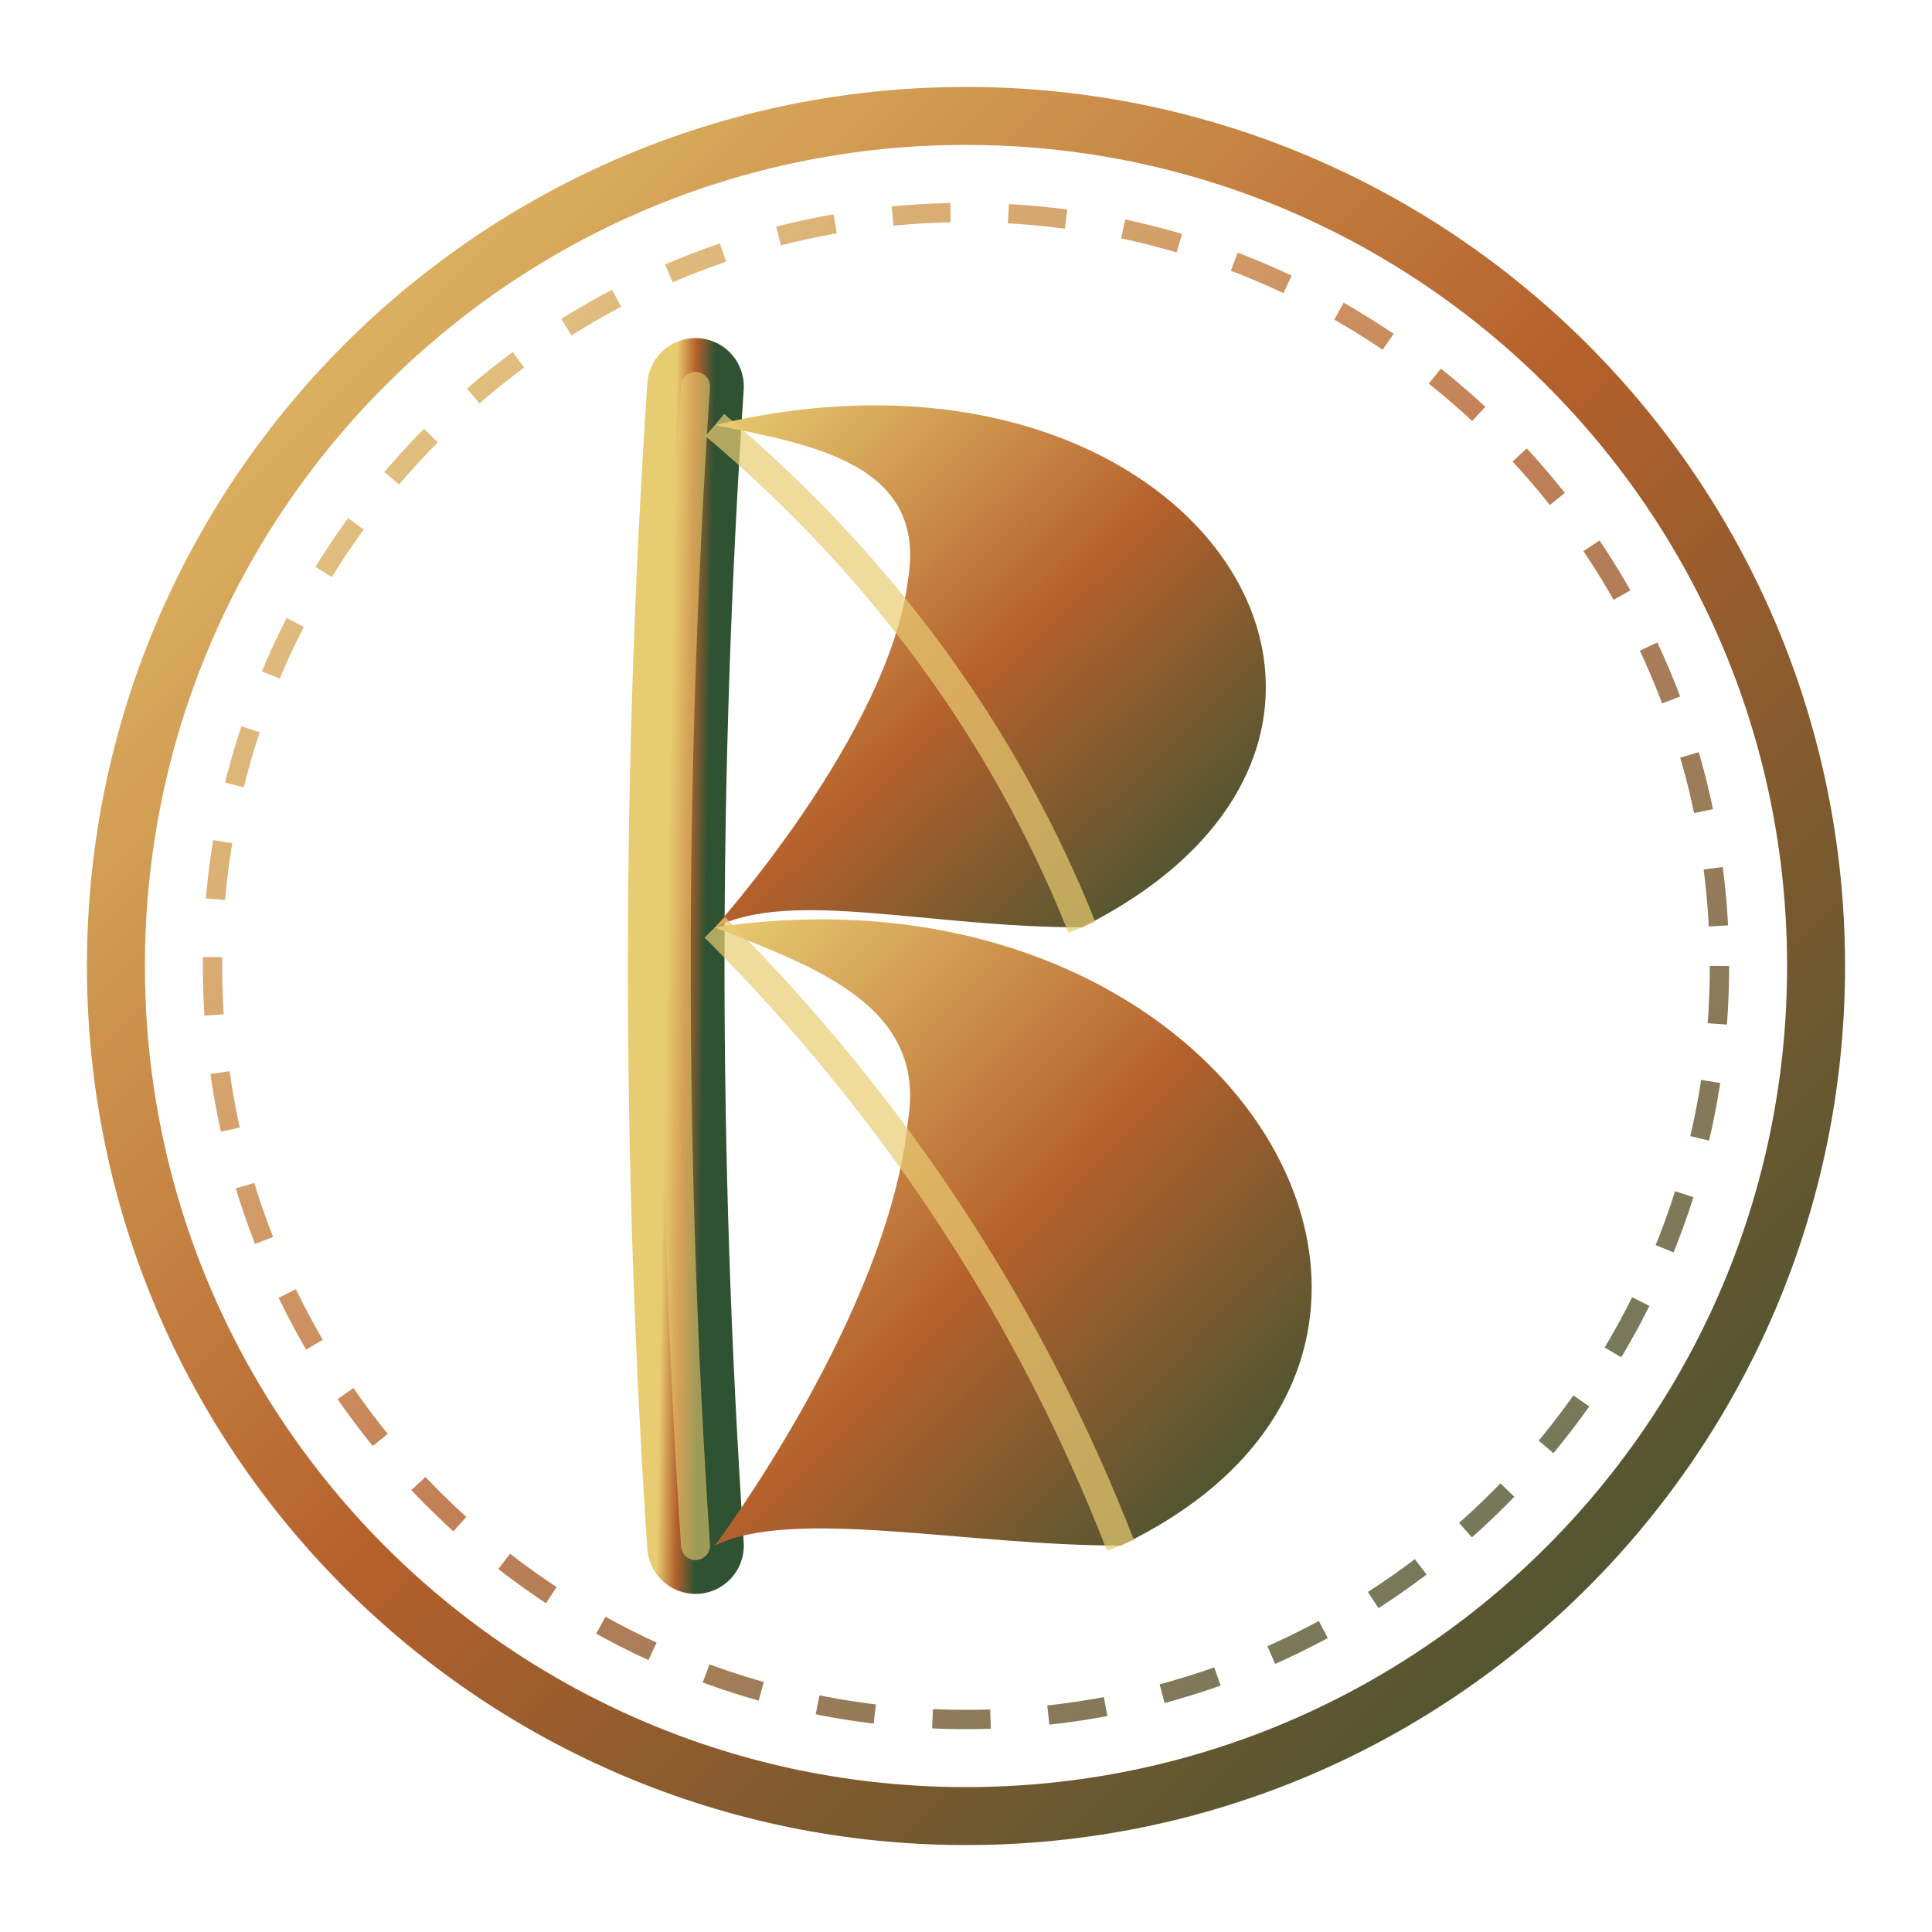
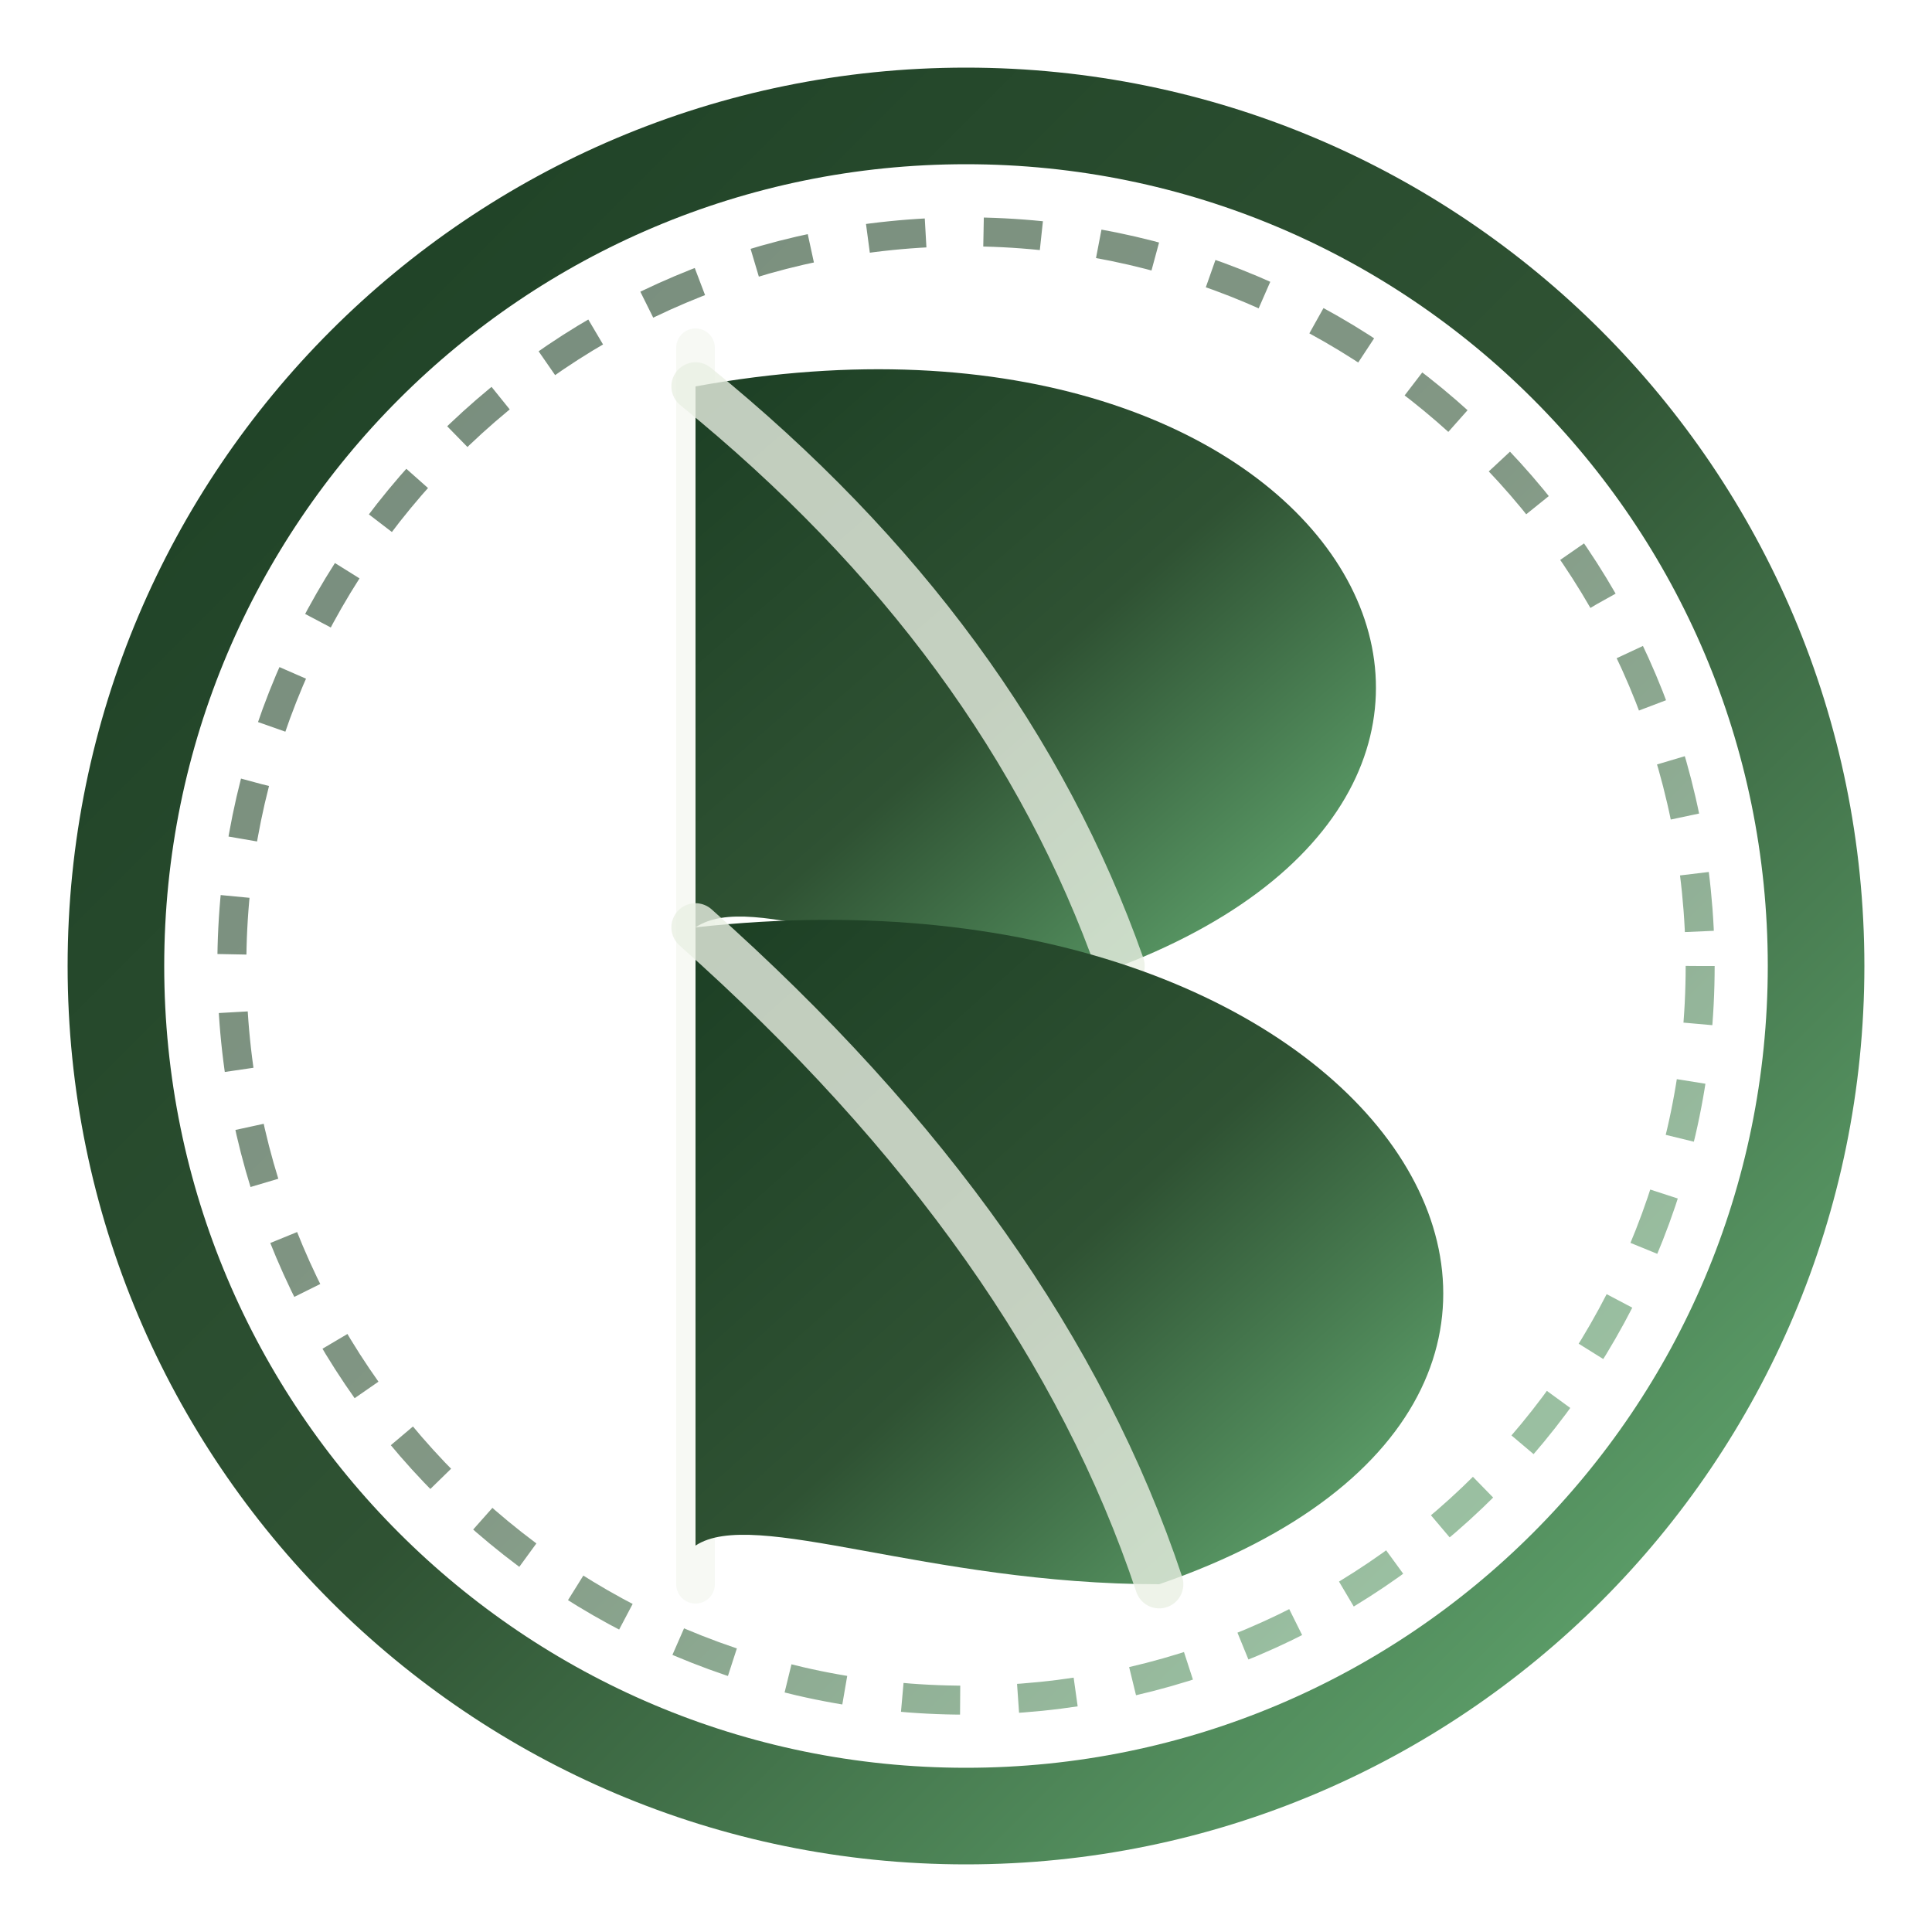
<svg xmlns="http://www.w3.org/2000/svg" viewBox="0 0 100 100" width="100" height="100">
  <defs>
    <linearGradient id="farmGrad" x1="0%" y1="0%" x2="100%" y2="100%">
-       <stop offset="0%" stop-color="#E8CC72" />
-       <stop offset="50%" stop-color="#B5602C" />
-       <stop offset="100%" stop-color="#2F5233" />
+       <stop offset="0%" stop-color="#1C3F24" />
+       <stop offset="50%" stop-color="#2F5233" />
+       <stop offset="100%" stop-color="#68B277" />
    </linearGradient>
  </defs>
-   <circle cx="50" cy="50" r="44" fill="none" stroke="url(#farmGrad)" stroke-width="3" />
-   <circle cx="50" cy="50" r="39" fill="none" stroke="url(#farmGrad)" stroke-width="1" stroke-dasharray="3 3" opacity="0.8" />
+   <circle cx="50" cy="50" r="44" fill="none" stroke="url(#farmGrad)" stroke-width="5" />
+   <circle cx="50" cy="50" r="38" fill="none" stroke="url(#farmGrad)" stroke-width="1.5" stroke-dasharray="3 3" opacity="0.6" />
  <g transform="translate(4, 0)">
-     <path d="M 32 20 Q 30 50 32 80" fill="none" stroke="url(#farmGrad)" stroke-width="5" stroke-linecap="round" />
-     <path d="M 32 20 Q 30 50 32 80" fill="none" stroke="#E8CC72" stroke-width="1.5" stroke-linecap="round" opacity="0.6" />
-     <path d="M 33 22 C 58 16 72 38 52 48 C 44 48 37 46 33 48 C 33 48 42 38 43 30 C 44 24 38 23 33 22 Z" fill="url(#farmGrad)" />
-     <path d="M 33 22 Q 46 33 52 48" fill="none" stroke="#E8CC72" stroke-width="1.5" opacity="0.7" />
-     <path d="M 33 48 C 60 44 75 70 54 80 C 46 80 37 78 33 80 C 33 80 42 68 43 58 C 44 52 38 50 33 48 Z" fill="url(#farmGrad)" />
-     <path d="M 33 48 Q 47 62 54 80" fill="none" stroke="#E8CC72" stroke-width="1.5" opacity="0.7" />
+     <path d="M 32 18 L 32 82" fill="none" stroke="url(#farmGrad)" stroke-width="9" stroke-linecap="round" />
+     <path d="M 32 18 L 32 82" fill="none" stroke="#EAF0E4" stroke-width="2" stroke-linecap="round" opacity="0.4" />
+     <path d="M 32 20 C 65 14 80 40 54 50 C 42 50 35 46 32 48 Z" fill="url(#farmGrad)" />
+     <path d="M 32 20 Q 48 33 54 50" fill="none" stroke="#EAF0E4" stroke-width="2.5" stroke-linecap="round" opacity="0.8" />
+     <path d="M 32 48 C 68 44 85 72 56 82 C 44 82 35 78 32 80 Z" fill="url(#farmGrad)" />
+     <path d="M 32 48 Q 50 64 56 82" fill="none" stroke="#EAF0E4" stroke-width="2.5" stroke-linecap="round" opacity="0.8" />
  </g>
</svg>
